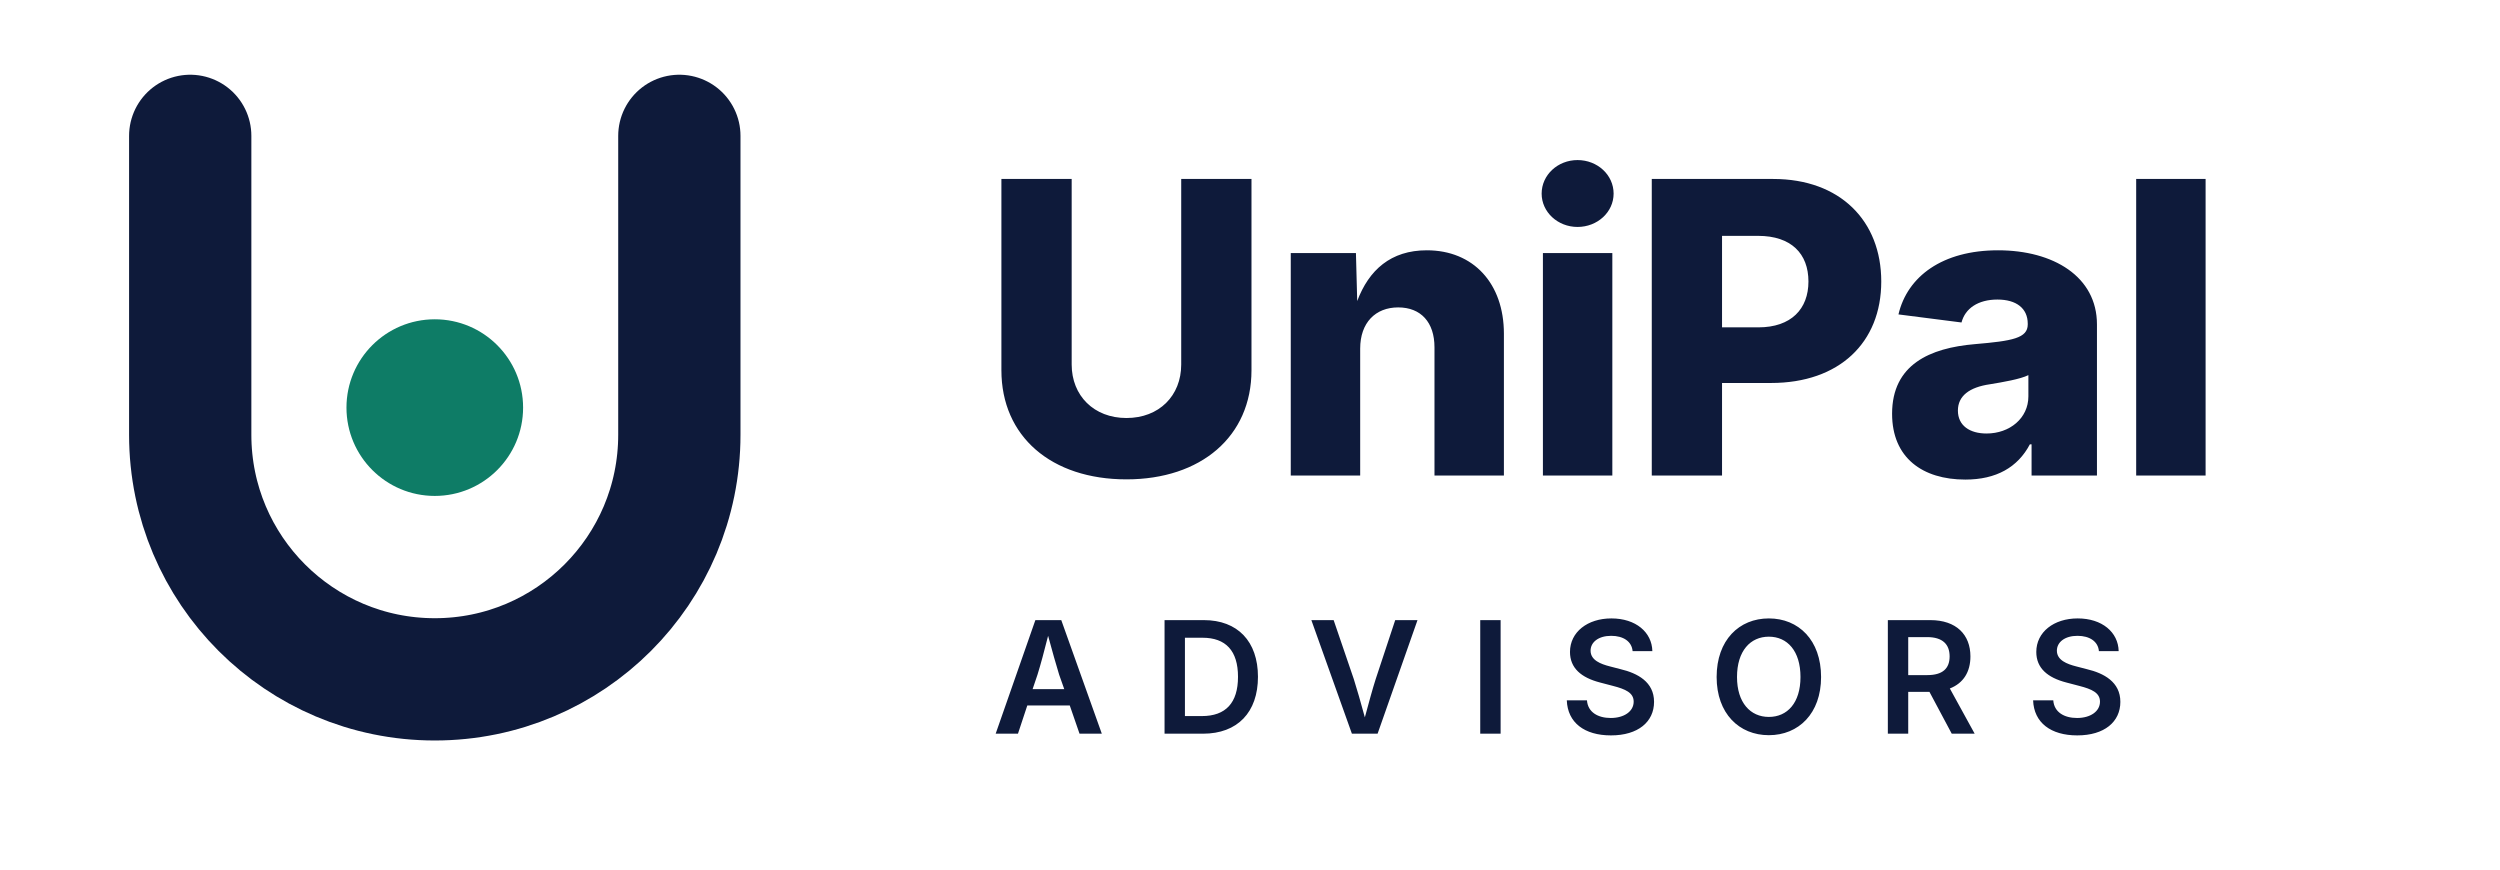
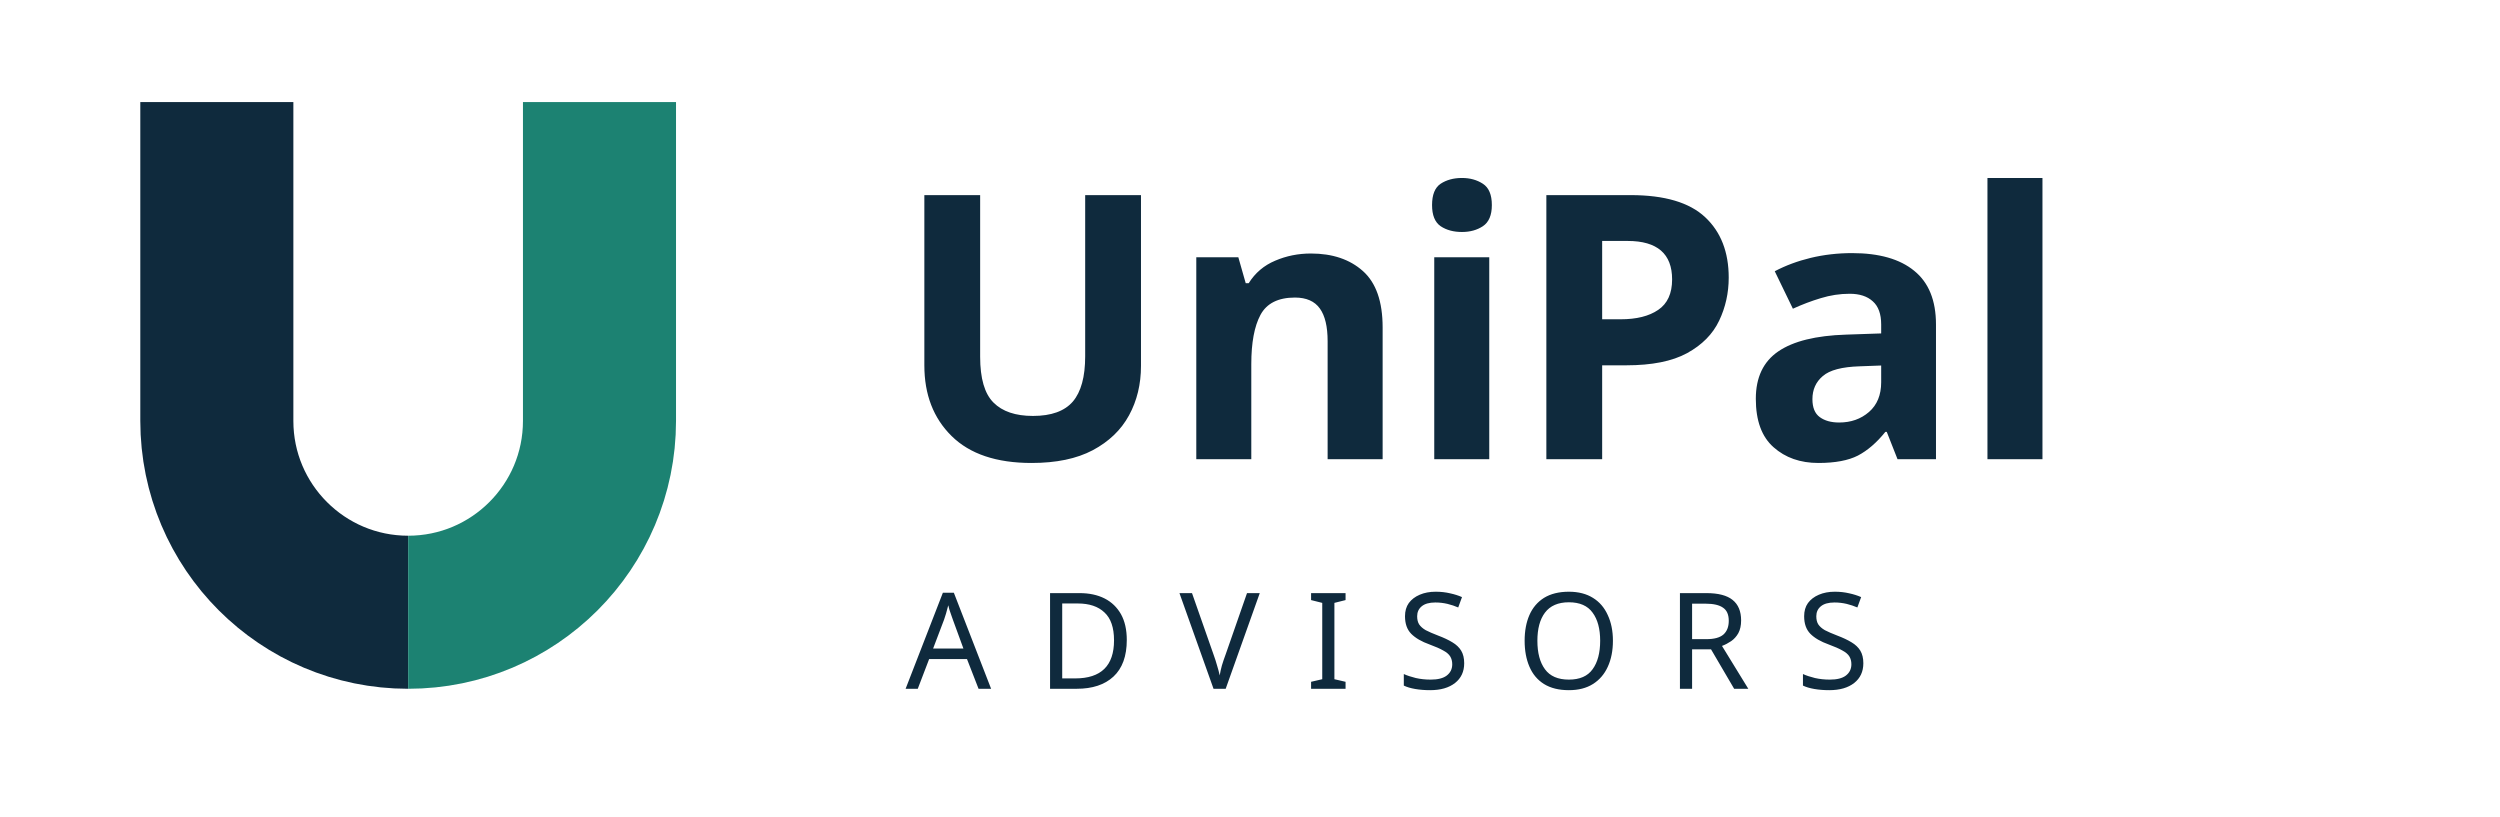
- <svg xmlns="http://www.w3.org/2000/svg" viewBox="0 0 184 64" width="184" height="64" direction="ltr" role="img" aria-label="UniPal Advisors">
-   <path d="M14 10V32a18 18 0 0 0 36 0V10" fill="none" stroke="#0E1A3A" stroke-width="9" stroke-linecap="round" />
-   <circle cx="32" cy="30" r="6.5" fill="#0E7C66" />
-   <text x="72" y="35" font-family="Inter, 'Helvetica Neue', Arial, sans-serif" font-size="30" font-weight="800" letter-spacing="-0.5" fill="#0E1A3A">UniPal</text>
-   <text x="73" y="54" font-family="Inter, 'Helvetica Neue', Arial, sans-serif" font-size="11.5" font-weight="600" letter-spacing="3.5" fill="#0E1A3A">ADVISORS</text>
+ <svg xmlns="http://www.w3.org/2000/svg" viewBox="0 0 196 64" width="196" height="64" direction="ltr" role="img" aria-label="UniPal Advisors">
+   <path d="M17 8V33A15 15 0 0 0 32 48" fill="none" stroke="#0F2A3D" stroke-width="12" />
+   <path d="M32 48A15 15 0 0 0 47 33V8" fill="none" stroke="#1C8272" stroke-width="12" />
+   <text x="70" y="36" font-family="'Readex Pro', 'Segoe UI', Tahoma, sans-serif" font-size="29" font-weight="700" letter-spacing="-0.4" fill="#0F2A3D">UniPal</text>
+   <text x="71" y="54" font-family="'Readex Pro', 'Segoe UI', Tahoma, sans-serif" font-size="10.5" font-weight="500" letter-spacing="3.6" fill="#0F2A3D">ADVISORS</text>
</svg>
